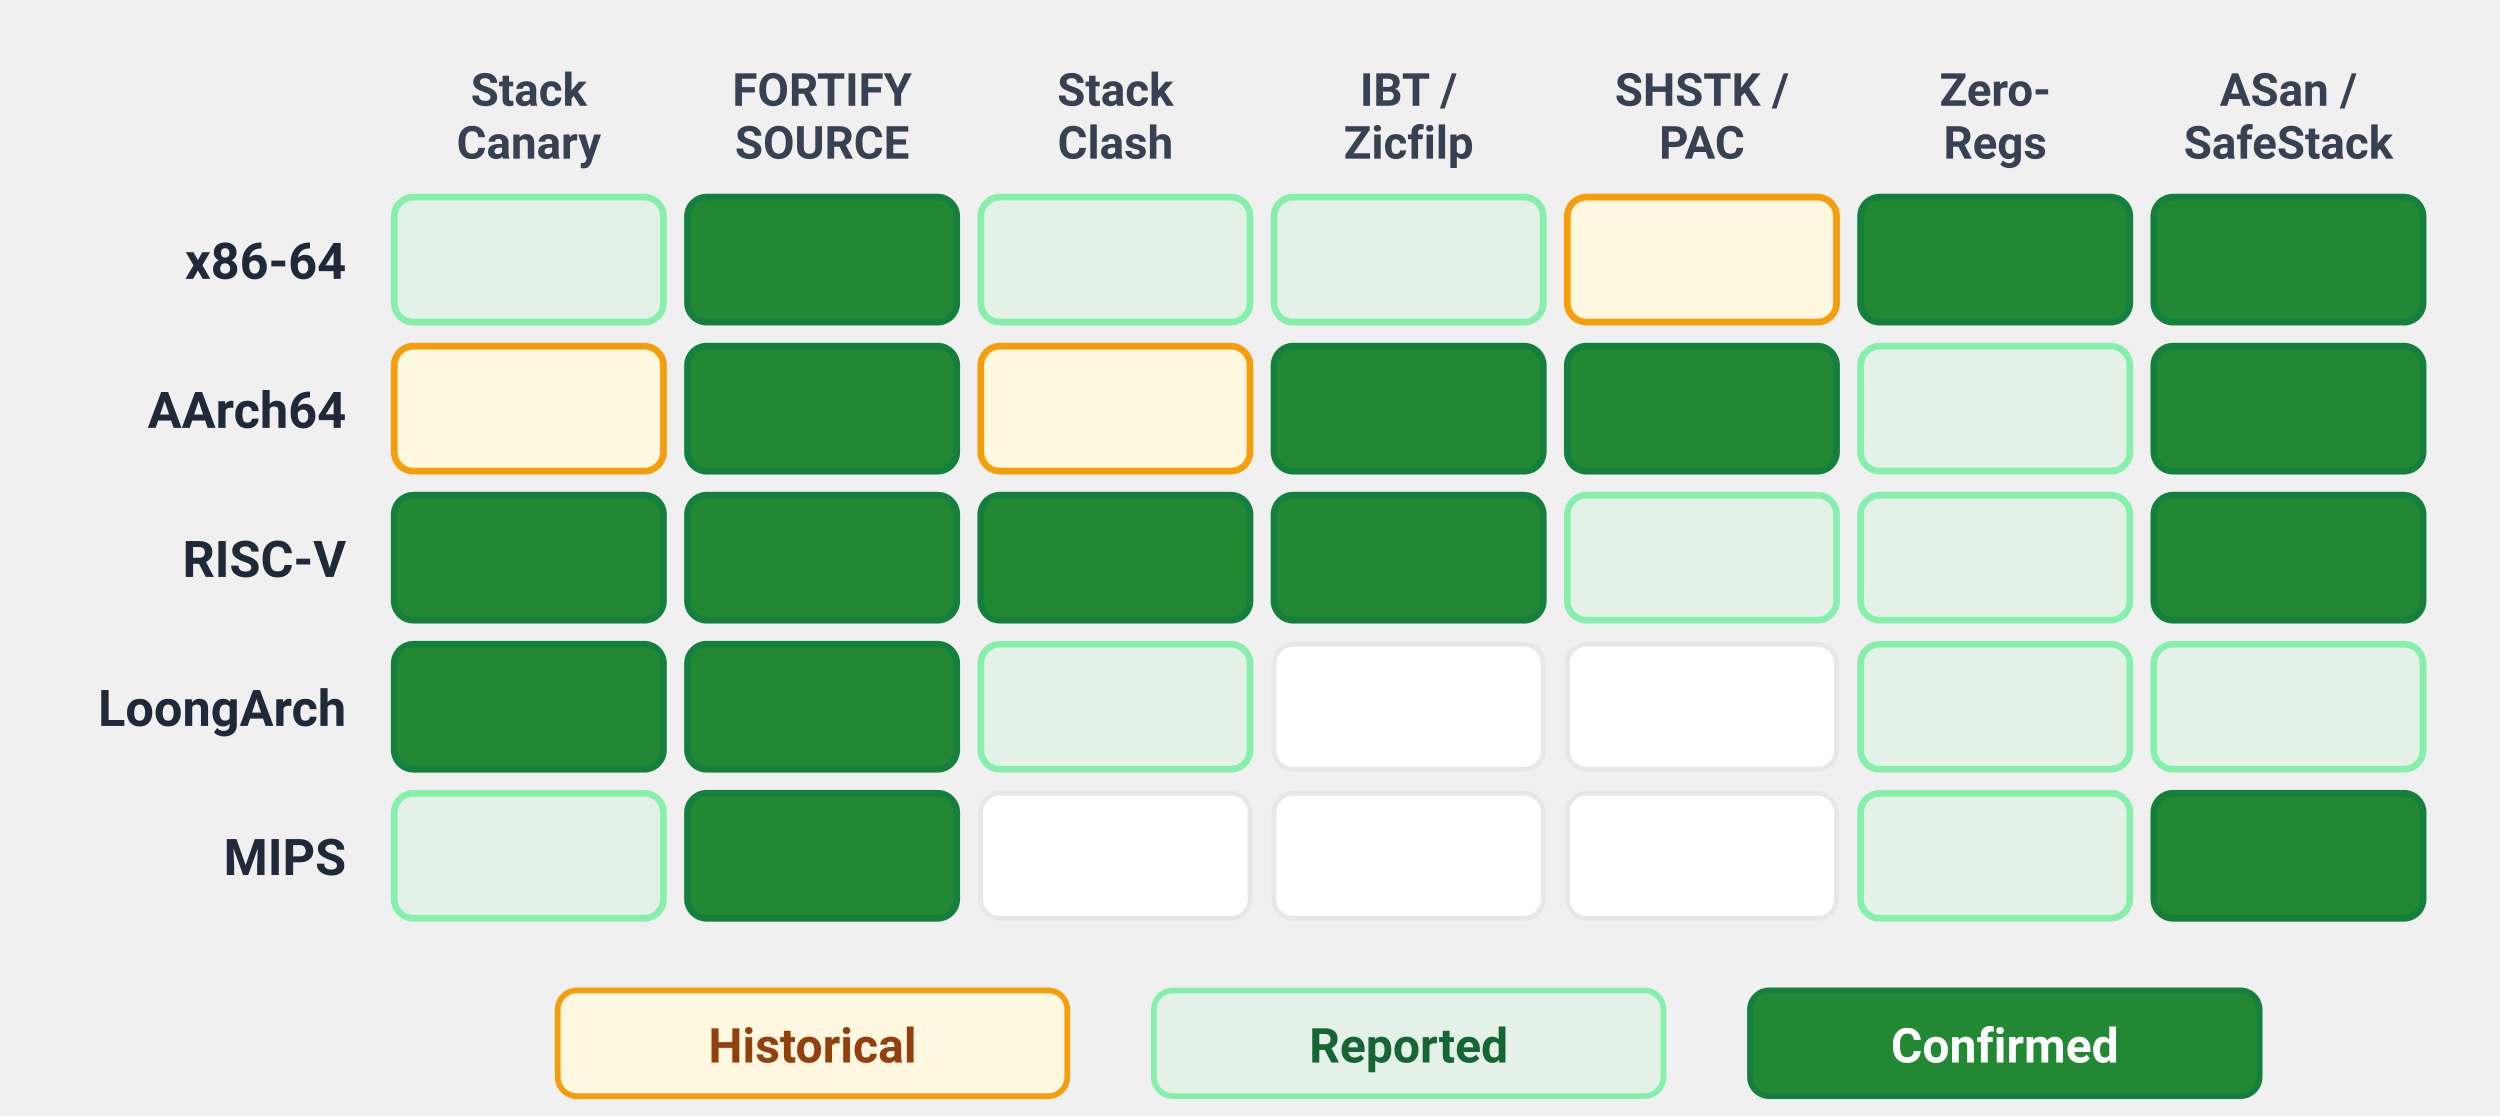
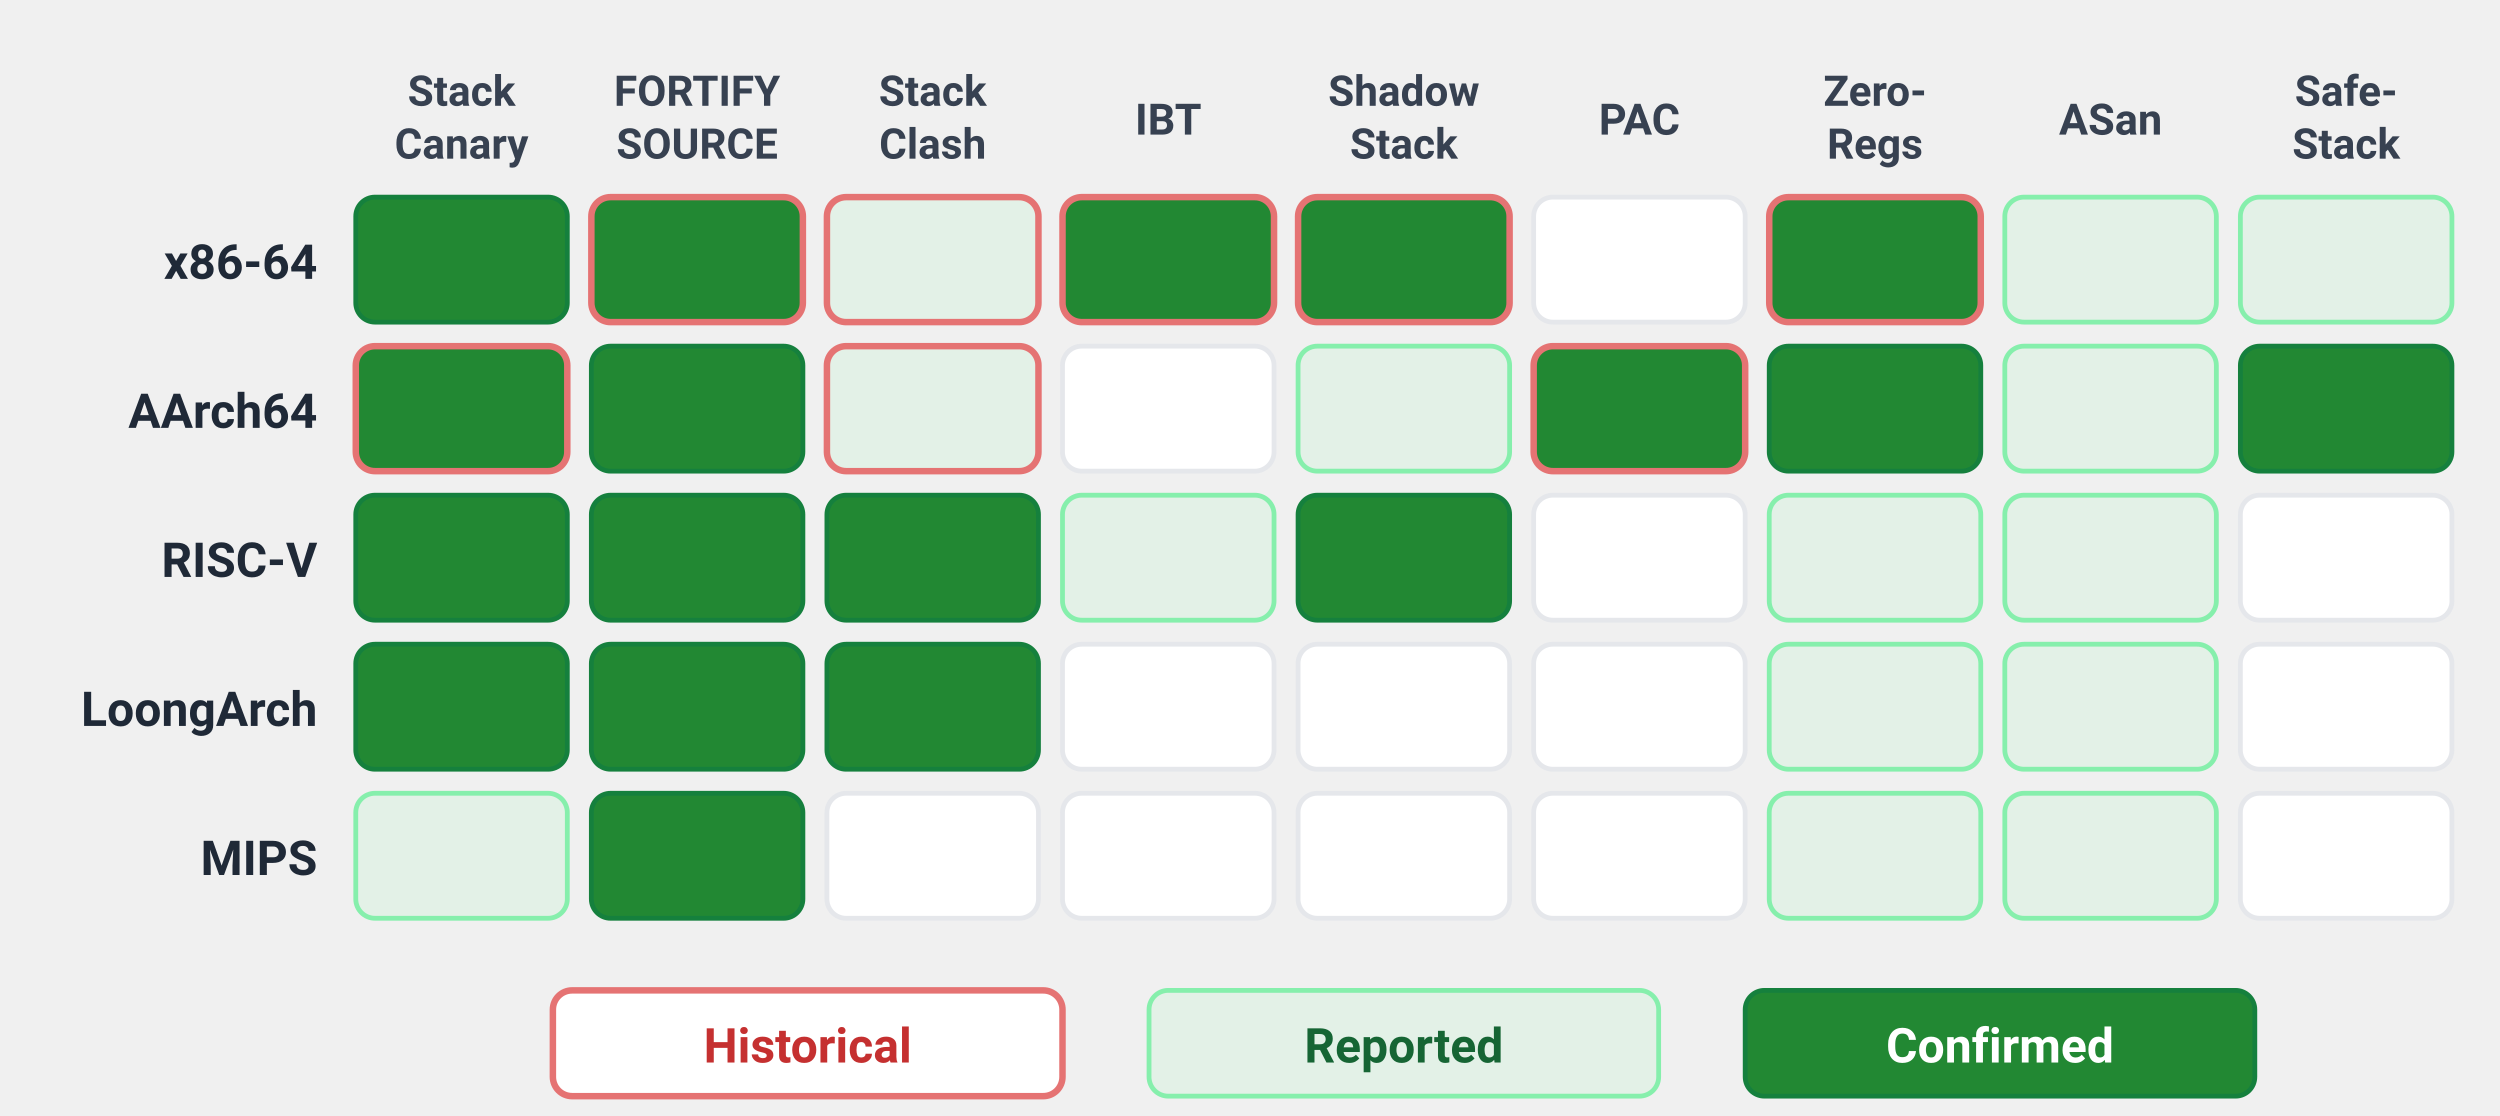
<svg xmlns="http://www.w3.org/2000/svg" viewBox="0 0 520 232" width="520" height="232" style="background-color: #FFFFFF; font-family: -apple-system, BlinkMacSystemFont, 'Segoe UI', Roboto, Helvetica, Arial, sans-serif;">
-   <text x="110.0" y="22" fill="#374151" font-size="9.5" font-weight="600" text-anchor="middle">Stack</text>
-   <text x="110.0" y="33" fill="#374151" font-size="9.5" font-weight="600" text-anchor="middle">Canary</text>
-   <text x="171.0" y="22" fill="#374151" font-size="9.5" font-weight="600" text-anchor="middle">FORTIFY</text>
-   <text x="171.0" y="33" fill="#374151" font-size="9.5" font-weight="600" text-anchor="middle">SOURCE</text>
-   <text x="232.0" y="22" fill="#374151" font-size="9.5" font-weight="600" text-anchor="middle">Stack</text>
-   <text x="232.0" y="33" fill="#374151" font-size="9.5" font-weight="600" text-anchor="middle">Clash</text>
-   <text x="293.0" y="22" fill="#374151" font-size="9.5" font-weight="600" text-anchor="middle">IBT /</text>
-   <text x="293.0" y="33" fill="#374151" font-size="9.5" font-weight="600" text-anchor="middle">Zicfilp</text>
-   <text x="354.0" y="22" fill="#374151" font-size="9.5" font-weight="600" text-anchor="middle">SHSTK /</text>
-   <text x="354.0" y="33" fill="#374151" font-size="9.5" font-weight="600" text-anchor="middle">PAC</text>
-   <text x="415.0" y="22" fill="#374151" font-size="9.5" font-weight="600" text-anchor="middle">Zero-</text>
-   <text x="415.0" y="33" fill="#374151" font-size="9.5" font-weight="600" text-anchor="middle">Regs</text>
-   <text x="476.0" y="22" fill="#374151" font-size="9.5" font-weight="600" text-anchor="middle">ASan /</text>
-   <text x="476.0" y="33" fill="#374151" font-size="9.5" font-weight="600" text-anchor="middle">SafeStack</text>
-   <text x="72" y="58.0" fill="#1F2937" font-size="10.5" font-weight="600" text-anchor="end">x86-64</text>
-   <rect x="82" y="41" width="56" height="26" rx="4" fill="#E3F1E7" stroke="#86EFAC" stroke-width="1.4" />
-   <rect x="143" y="41" width="56" height="26" rx="4" fill="#228833" stroke="#15803D" stroke-width="1.4" />
-   <rect x="204" y="41" width="56" height="26" rx="4" fill="#E3F1E7" stroke="#86EFAC" stroke-width="1.4" />
-   <rect x="265" y="41" width="56" height="26" rx="4" fill="#E3F1E7" stroke="#86EFAC" stroke-width="1.4" />
-   <rect x="326" y="41" width="56" height="26" rx="4" fill="#FFF8E1" stroke="#F59E0B" stroke-width="1.4" />
-   <rect x="387" y="41" width="56" height="26" rx="4" fill="#228833" stroke="#15803D" stroke-width="1.4" />
-   <rect x="448" y="41" width="56" height="26" rx="4" fill="#228833" stroke="#15803D" stroke-width="1.4" />
-   <text x="72" y="89.0" fill="#1F2937" font-size="10.5" font-weight="600" text-anchor="end">AArch64</text>
-   <rect x="82" y="72" width="56" height="26" rx="4" fill="#FFF8E1" stroke="#F59E0B" stroke-width="1.4" />
-   <rect x="143" y="72" width="56" height="26" rx="4" fill="#228833" stroke="#15803D" stroke-width="1.4" />
-   <rect x="204" y="72" width="56" height="26" rx="4" fill="#FFF8E1" stroke="#F59E0B" stroke-width="1.4" />
-   <rect x="265" y="72" width="56" height="26" rx="4" fill="#228833" stroke="#15803D" stroke-width="1.4" />
-   <rect x="326" y="72" width="56" height="26" rx="4" fill="#228833" stroke="#15803D" stroke-width="1.4" />
-   <rect x="387" y="72" width="56" height="26" rx="4" fill="#E3F1E7" stroke="#86EFAC" stroke-width="1.4" />
-   <rect x="448" y="72" width="56" height="26" rx="4" fill="#228833" stroke="#15803D" stroke-width="1.4" />
-   <text x="72" y="120.0" fill="#1F2937" font-size="10.5" font-weight="600" text-anchor="end">RISC-V</text>
-   <rect x="82" y="103" width="56" height="26" rx="4" fill="#228833" stroke="#15803D" stroke-width="1.4" />
-   <rect x="143" y="103" width="56" height="26" rx="4" fill="#228833" stroke="#15803D" stroke-width="1.4" />
-   <rect x="204" y="103" width="56" height="26" rx="4" fill="#228833" stroke="#15803D" stroke-width="1.4" />
-   <rect x="265" y="103" width="56" height="26" rx="4" fill="#228833" stroke="#15803D" stroke-width="1.4" />
-   <rect x="326" y="103" width="56" height="26" rx="4" fill="#E3F1E7" stroke="#86EFAC" stroke-width="1.4" />
-   <rect x="387" y="103" width="56" height="26" rx="4" fill="#E3F1E7" stroke="#86EFAC" stroke-width="1.4" />
-   <rect x="448" y="103" width="56" height="26" rx="4" fill="#228833" stroke="#15803D" stroke-width="1.4" />
-   <text x="72" y="151.0" fill="#1F2937" font-size="10.5" font-weight="600" text-anchor="end">LoongArch</text>
-   <rect x="82" y="134" width="56" height="26" rx="4" fill="#228833" stroke="#15803D" stroke-width="1.4" />
-   <rect x="143" y="134" width="56" height="26" rx="4" fill="#228833" stroke="#15803D" stroke-width="1.4" />
-   <rect x="204" y="134" width="56" height="26" rx="4" fill="#E3F1E7" stroke="#86EFAC" stroke-width="1.4" />
-   <rect x="265" y="134" width="56" height="26" rx="4" fill="#FFFFFF" stroke="#E5E7EB" stroke-width="1.0" />
-   <rect x="326" y="134" width="56" height="26" rx="4" fill="#FFFFFF" stroke="#E5E7EB" stroke-width="1.0" />
-   <rect x="387" y="134" width="56" height="26" rx="4" fill="#E3F1E7" stroke="#86EFAC" stroke-width="1.4" />
-   <rect x="448" y="134" width="56" height="26" rx="4" fill="#E3F1E7" stroke="#86EFAC" stroke-width="1.4" />
-   <text x="72" y="182.0" fill="#1F2937" font-size="10.5" font-weight="600" text-anchor="end">MIPS</text>
-   <rect x="82" y="165" width="56" height="26" rx="4" fill="#E3F1E7" stroke="#86EFAC" stroke-width="1.4" />
-   <rect x="143" y="165" width="56" height="26" rx="4" fill="#228833" stroke="#15803D" stroke-width="1.4" />
-   <rect x="204" y="165" width="56" height="26" rx="4" fill="#FFFFFF" stroke="#E5E7EB" stroke-width="1.0" />
-   <rect x="265" y="165" width="56" height="26" rx="4" fill="#FFFFFF" stroke="#E5E7EB" stroke-width="1.0" />
-   <rect x="326" y="165" width="56" height="26" rx="4" fill="#FFFFFF" stroke="#E5E7EB" stroke-width="1.0" />
-   <rect x="387" y="165" width="56" height="26" rx="4" fill="#E3F1E7" stroke="#86EFAC" stroke-width="1.4" />
-   <rect x="448" y="165" width="56" height="26" rx="4" fill="#228833" stroke="#15803D" stroke-width="1.4" />
-   <rect x="116.0" y="206" width="106" height="22" rx="4" fill="#FFF8E1" stroke="#F59E0B" stroke-width="1.2" />
-   <text x="169.0" y="221" fill="#92400E" font-size="10" font-weight="600" text-anchor="middle">Historical</text>
-   <rect x="240.0" y="206" width="106" height="22" rx="4" fill="#E3F1E7" stroke="#86EFAC" stroke-width="1.2" />
-   <text x="293.0" y="221" fill="#166534" font-size="10" font-weight="600" text-anchor="middle">Reported</text>
-   <rect x="364.0" y="206" width="106" height="22" rx="4" fill="#228833" stroke="#15803D" stroke-width="1.2" />
-   <text x="417.0" y="221" fill="#FFFFFF" font-size="10" font-weight="600" text-anchor="middle">Confirmed</text>
+   <text x="96.0" y="22" fill="#374151" font-size="8.8" font-weight="600" text-anchor="middle">Stack</text>
+   <text x="96.0" y="33" fill="#374151" font-size="8.8" font-weight="600" text-anchor="middle">Canary</text>
+   <text x="145.0" y="22" fill="#374151" font-size="8.8" font-weight="600" text-anchor="middle">FORTIFY</text>
+   <text x="145.0" y="33" fill="#374151" font-size="8.8" font-weight="600" text-anchor="middle">SOURCE</text>
+   <text x="194.0" y="22" fill="#374151" font-size="8.8" font-weight="600" text-anchor="middle">Stack</text>
+   <text x="194.0" y="33" fill="#374151" font-size="8.8" font-weight="600" text-anchor="middle">Clash</text>
+   <text x="243.0" y="28" fill="#374151" font-size="9.0" font-weight="600" text-anchor="middle">IBT</text>
+   <text x="292.0" y="22" fill="#374151" font-size="8.8" font-weight="600" text-anchor="middle">Shadow</text>
+   <text x="292.0" y="33" fill="#374151" font-size="8.8" font-weight="600" text-anchor="middle">Stack</text>
+   <text x="341.0" y="28" fill="#374151" font-size="9.0" font-weight="600" text-anchor="middle">PAC</text>
+   <text x="390.0" y="22" fill="#374151" font-size="8.8" font-weight="600" text-anchor="middle">Zero-</text>
+   <text x="390.0" y="33" fill="#374151" font-size="8.8" font-weight="600" text-anchor="middle">Regs</text>
+   <text x="439.0" y="28" fill="#374151" font-size="9.0" font-weight="600" text-anchor="middle">ASan</text>
+   <text x="488.0" y="22" fill="#374151" font-size="8.8" font-weight="600" text-anchor="middle">Safe-</text>
+   <text x="488.0" y="33" fill="#374151" font-size="8.8" font-weight="600" text-anchor="middle">Stack</text>
+   <text x="66" y="58.0" fill="#1F2937" font-size="10.0" font-weight="600" text-anchor="end">x86-64</text>
+   <rect x="74" y="41" width="44" height="26" rx="4" fill="#228833" stroke="#15803D" stroke-width="1.0" />
+   <rect x="123" y="41" width="44" height="26" rx="4" fill="#228833" stroke="#E57373" stroke-width="1.35" />
+   <rect x="172" y="41" width="44" height="26" rx="4" fill="#E3F1E7" stroke="#E57373" stroke-width="1.35" />
+   <rect x="221" y="41" width="44" height="26" rx="4" fill="#228833" stroke="#E57373" stroke-width="1.35" />
+   <rect x="270" y="41" width="44" height="26" rx="4" fill="#228833" stroke="#E57373" stroke-width="1.35" />
+   <rect x="319" y="41" width="44" height="26" rx="4" fill="#FFFFFF" stroke="#E5E7EB" stroke-width="1.0" />
+   <rect x="368" y="41" width="44" height="26" rx="4" fill="#228833" stroke="#E57373" stroke-width="1.35" />
+   <rect x="417" y="41" width="44" height="26" rx="4" fill="#E3F1E7" stroke="#86EFAC" stroke-width="1.0" />
+   <rect x="466" y="41" width="44" height="26" rx="4" fill="#E3F1E7" stroke="#86EFAC" stroke-width="1.0" />
+   <text x="66" y="89.0" fill="#1F2937" font-size="10.0" font-weight="600" text-anchor="end">AArch64</text>
+   <rect x="74" y="72" width="44" height="26" rx="4" fill="#228833" stroke="#E57373" stroke-width="1.35" />
+   <rect x="123" y="72" width="44" height="26" rx="4" fill="#228833" stroke="#15803D" stroke-width="1.0" />
+   <rect x="172" y="72" width="44" height="26" rx="4" fill="#E3F1E7" stroke="#E57373" stroke-width="1.35" />
+   <rect x="221" y="72" width="44" height="26" rx="4" fill="#FFFFFF" stroke="#E5E7EB" stroke-width="1.0" />
+   <rect x="270" y="72" width="44" height="26" rx="4" fill="#E3F1E7" stroke="#86EFAC" stroke-width="1.0" />
+   <rect x="319" y="72" width="44" height="26" rx="4" fill="#228833" stroke="#E57373" stroke-width="1.35" />
+   <rect x="368" y="72" width="44" height="26" rx="4" fill="#228833" stroke="#15803D" stroke-width="1.0" />
+   <rect x="417" y="72" width="44" height="26" rx="4" fill="#E3F1E7" stroke="#86EFAC" stroke-width="1.0" />
+   <rect x="466" y="72" width="44" height="26" rx="4" fill="#228833" stroke="#15803D" stroke-width="1.0" />
+   <text x="66" y="120.0" fill="#1F2937" font-size="10.0" font-weight="600" text-anchor="end">RISC-V</text>
+   <rect x="74" y="103" width="44" height="26" rx="4" fill="#228833" stroke="#15803D" stroke-width="1.0" />
+   <rect x="123" y="103" width="44" height="26" rx="4" fill="#228833" stroke="#15803D" stroke-width="1.0" />
+   <rect x="172" y="103" width="44" height="26" rx="4" fill="#228833" stroke="#15803D" stroke-width="1.0" />
+   <rect x="221" y="103" width="44" height="26" rx="4" fill="#E3F1E7" stroke="#86EFAC" stroke-width="1.0" />
+   <rect x="270" y="103" width="44" height="26" rx="4" fill="#228833" stroke="#15803D" stroke-width="1.0" />
+   <rect x="319" y="103" width="44" height="26" rx="4" fill="#FFFFFF" stroke="#E5E7EB" stroke-width="1.0" />
+   <rect x="368" y="103" width="44" height="26" rx="4" fill="#E3F1E7" stroke="#86EFAC" stroke-width="1.0" />
+   <rect x="417" y="103" width="44" height="26" rx="4" fill="#E3F1E7" stroke="#86EFAC" stroke-width="1.0" />
+   <rect x="466" y="103" width="44" height="26" rx="4" fill="#FFFFFF" stroke="#E5E7EB" stroke-width="1.0" />
+   <text x="66" y="151.0" fill="#1F2937" font-size="10.0" font-weight="600" text-anchor="end">LoongArch</text>
+   <rect x="74" y="134" width="44" height="26" rx="4" fill="#228833" stroke="#15803D" stroke-width="1.0" />
+   <rect x="123" y="134" width="44" height="26" rx="4" fill="#228833" stroke="#15803D" stroke-width="1.0" />
+   <rect x="172" y="134" width="44" height="26" rx="4" fill="#228833" stroke="#15803D" stroke-width="1.0" />
+   <rect x="221" y="134" width="44" height="26" rx="4" fill="#FFFFFF" stroke="#E5E7EB" stroke-width="1.0" />
+   <rect x="270" y="134" width="44" height="26" rx="4" fill="#FFFFFF" stroke="#E5E7EB" stroke-width="1.0" />
+   <rect x="319" y="134" width="44" height="26" rx="4" fill="#FFFFFF" stroke="#E5E7EB" stroke-width="1.0" />
+   <rect x="368" y="134" width="44" height="26" rx="4" fill="#E3F1E7" stroke="#86EFAC" stroke-width="1.0" />
+   <rect x="417" y="134" width="44" height="26" rx="4" fill="#E3F1E7" stroke="#86EFAC" stroke-width="1.0" />
+   <rect x="466" y="134" width="44" height="26" rx="4" fill="#FFFFFF" stroke="#E5E7EB" stroke-width="1.0" />
+   <text x="66" y="182.0" fill="#1F2937" font-size="10.0" font-weight="600" text-anchor="end">MIPS</text>
+   <rect x="74" y="165" width="44" height="26" rx="4" fill="#E3F1E7" stroke="#86EFAC" stroke-width="1.0" />
+   <rect x="123" y="165" width="44" height="26" rx="4" fill="#228833" stroke="#15803D" stroke-width="1.0" />
+   <rect x="172" y="165" width="44" height="26" rx="4" fill="#FFFFFF" stroke="#E5E7EB" stroke-width="1.0" />
+   <rect x="221" y="165" width="44" height="26" rx="4" fill="#FFFFFF" stroke="#E5E7EB" stroke-width="1.0" />
+   <rect x="270" y="165" width="44" height="26" rx="4" fill="#FFFFFF" stroke="#E5E7EB" stroke-width="1.0" />
+   <rect x="319" y="165" width="44" height="26" rx="4" fill="#FFFFFF" stroke="#E5E7EB" stroke-width="1.0" />
+   <rect x="368" y="165" width="44" height="26" rx="4" fill="#E3F1E7" stroke="#86EFAC" stroke-width="1.0" />
+   <rect x="417" y="165" width="44" height="26" rx="4" fill="#E3F1E7" stroke="#86EFAC" stroke-width="1.0" />
+   <rect x="466" y="165" width="44" height="26" rx="4" fill="#FFFFFF" stroke="#E5E7EB" stroke-width="1.0" />
+   <rect x="115.0" y="206" width="106" height="22" rx="4" fill="#FFFFFF" stroke="#E57373" stroke-width="1.35" />
+   <text x="168.0" y="221" fill="#C53030" font-size="10" font-weight="600" text-anchor="middle">Historical</text>
+   <rect x="239.0" y="206" width="106" height="22" rx="4" fill="#E3F1E7" stroke="#86EFAC" stroke-width="1.0" />
+   <text x="292.0" y="221" fill="#166534" font-size="10" font-weight="600" text-anchor="middle">Reported</text>
+   <rect x="363.0" y="206" width="106" height="22" rx="4" fill="#228833" stroke="#15803D" stroke-width="1.0" />
+   <text x="416.0" y="221" fill="#FFFFFF" font-size="10" font-weight="600" text-anchor="middle">Confirmed</text>
</svg>
